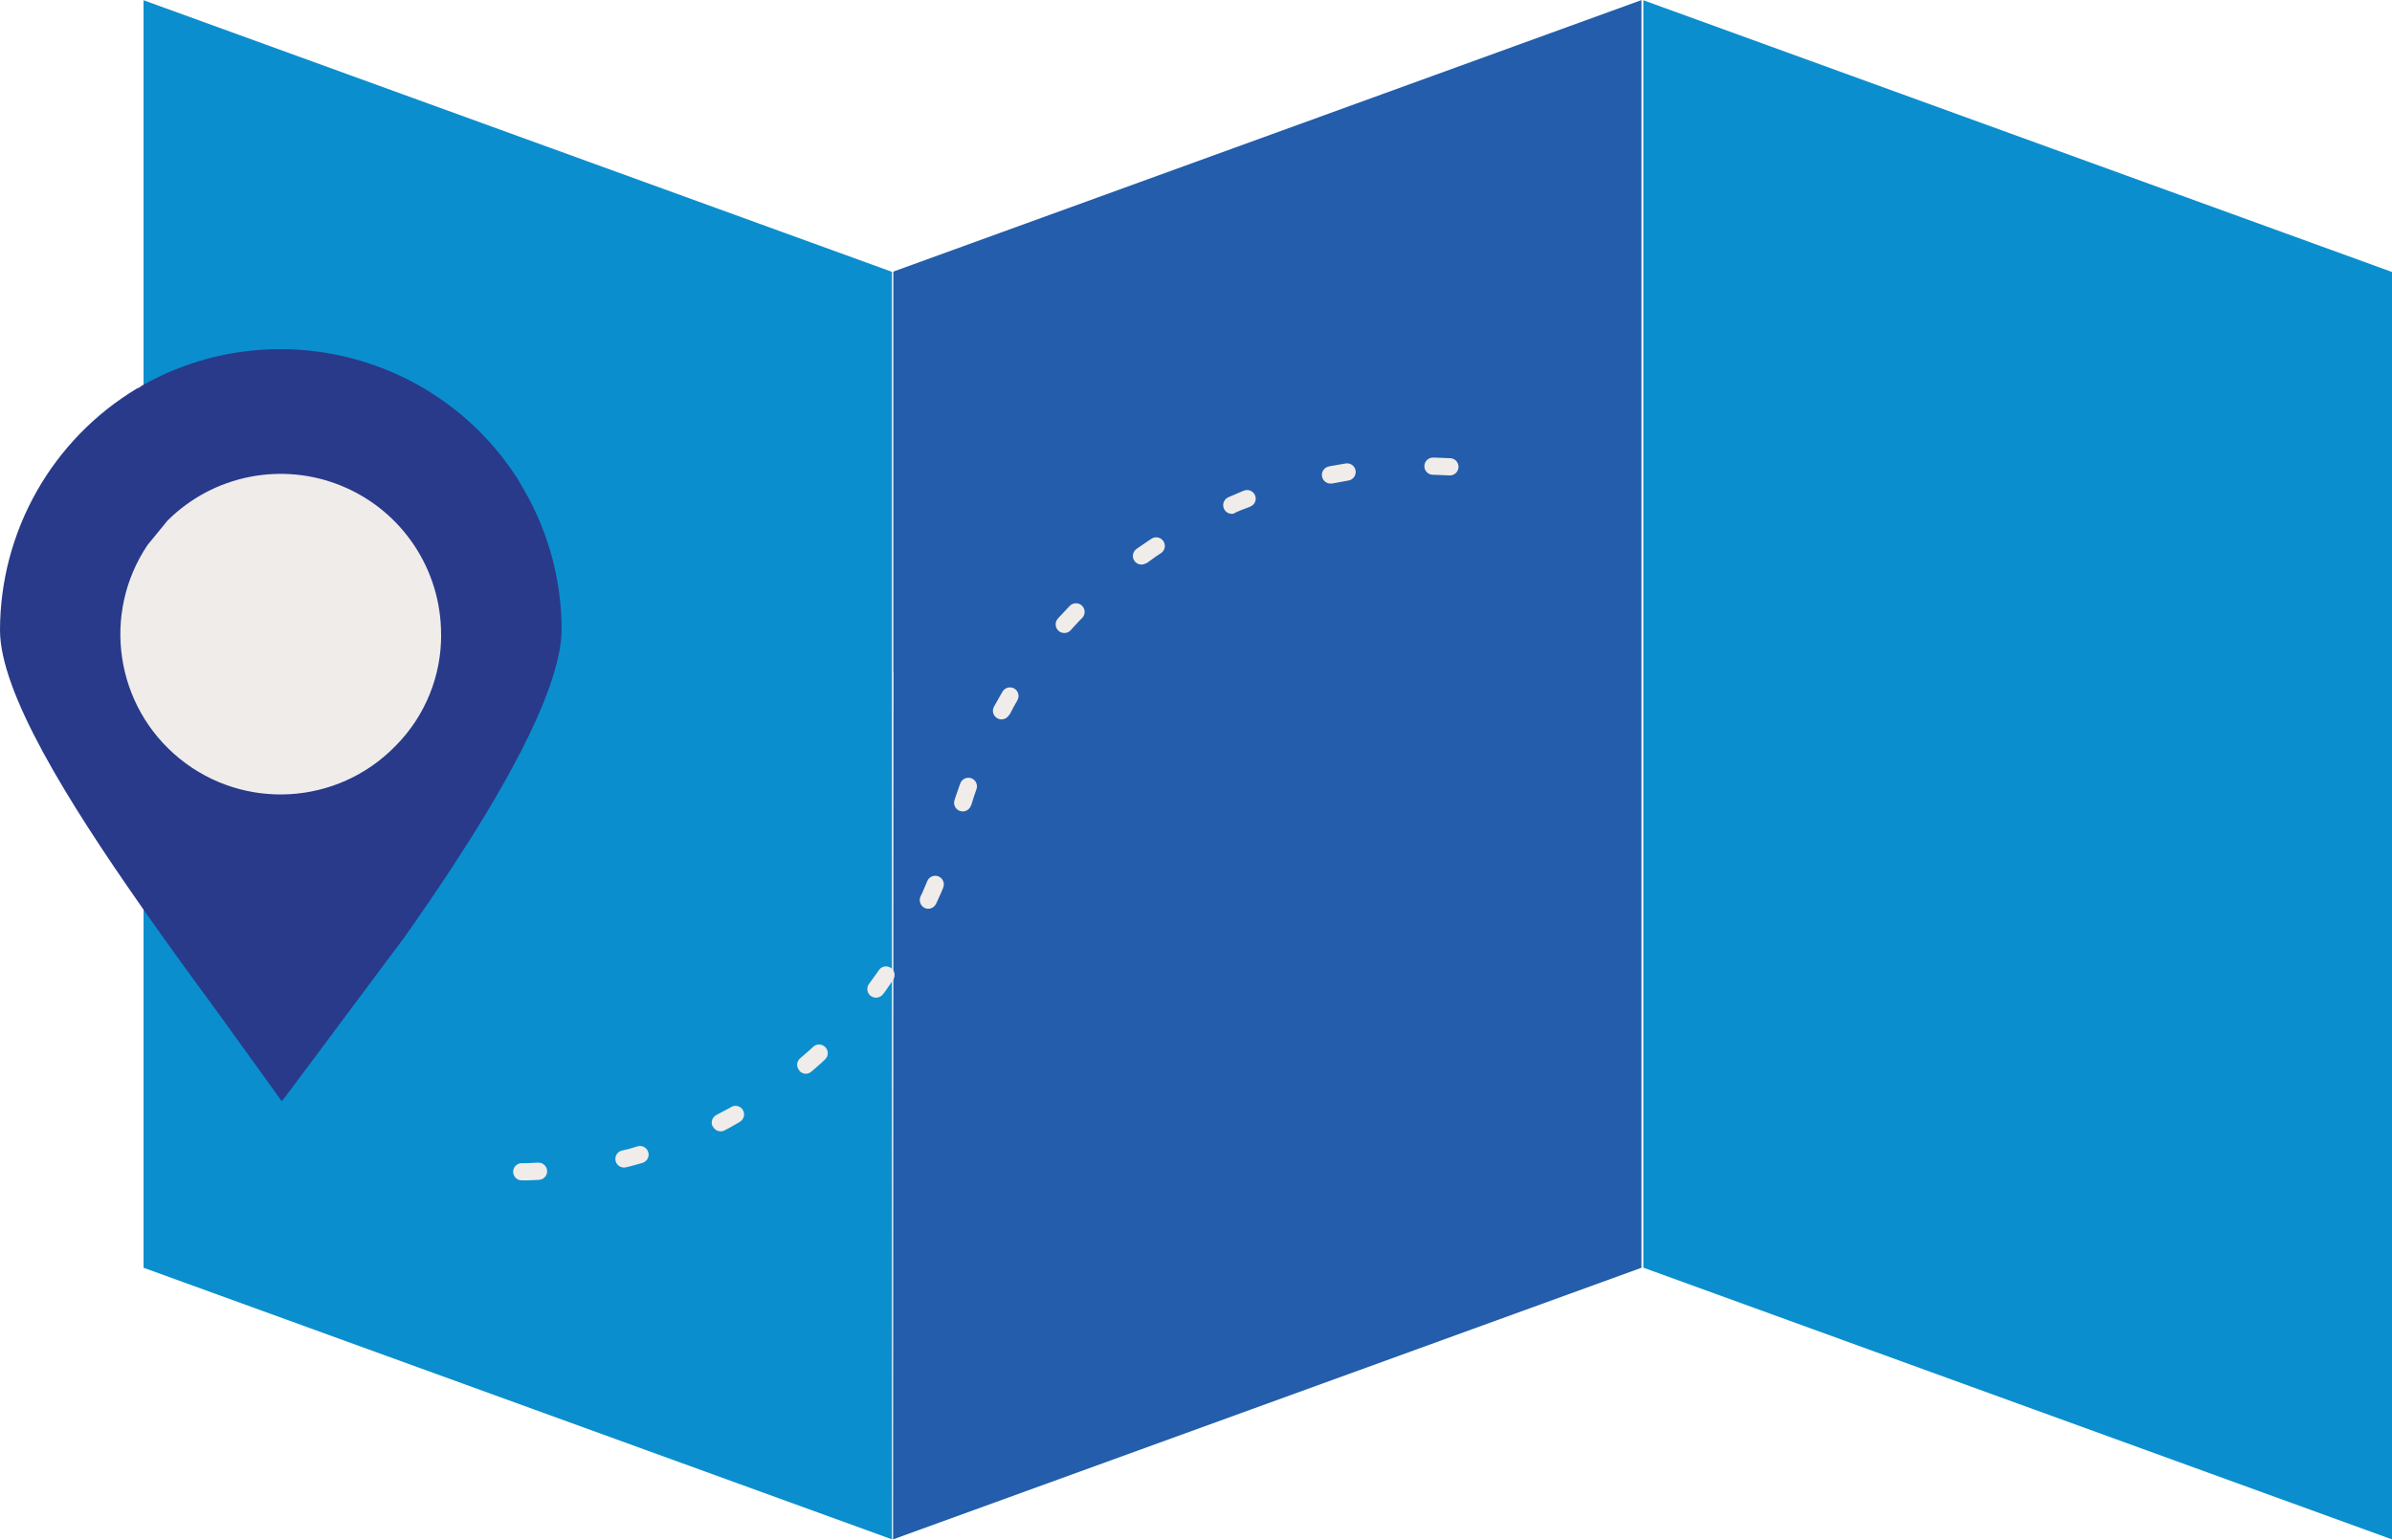
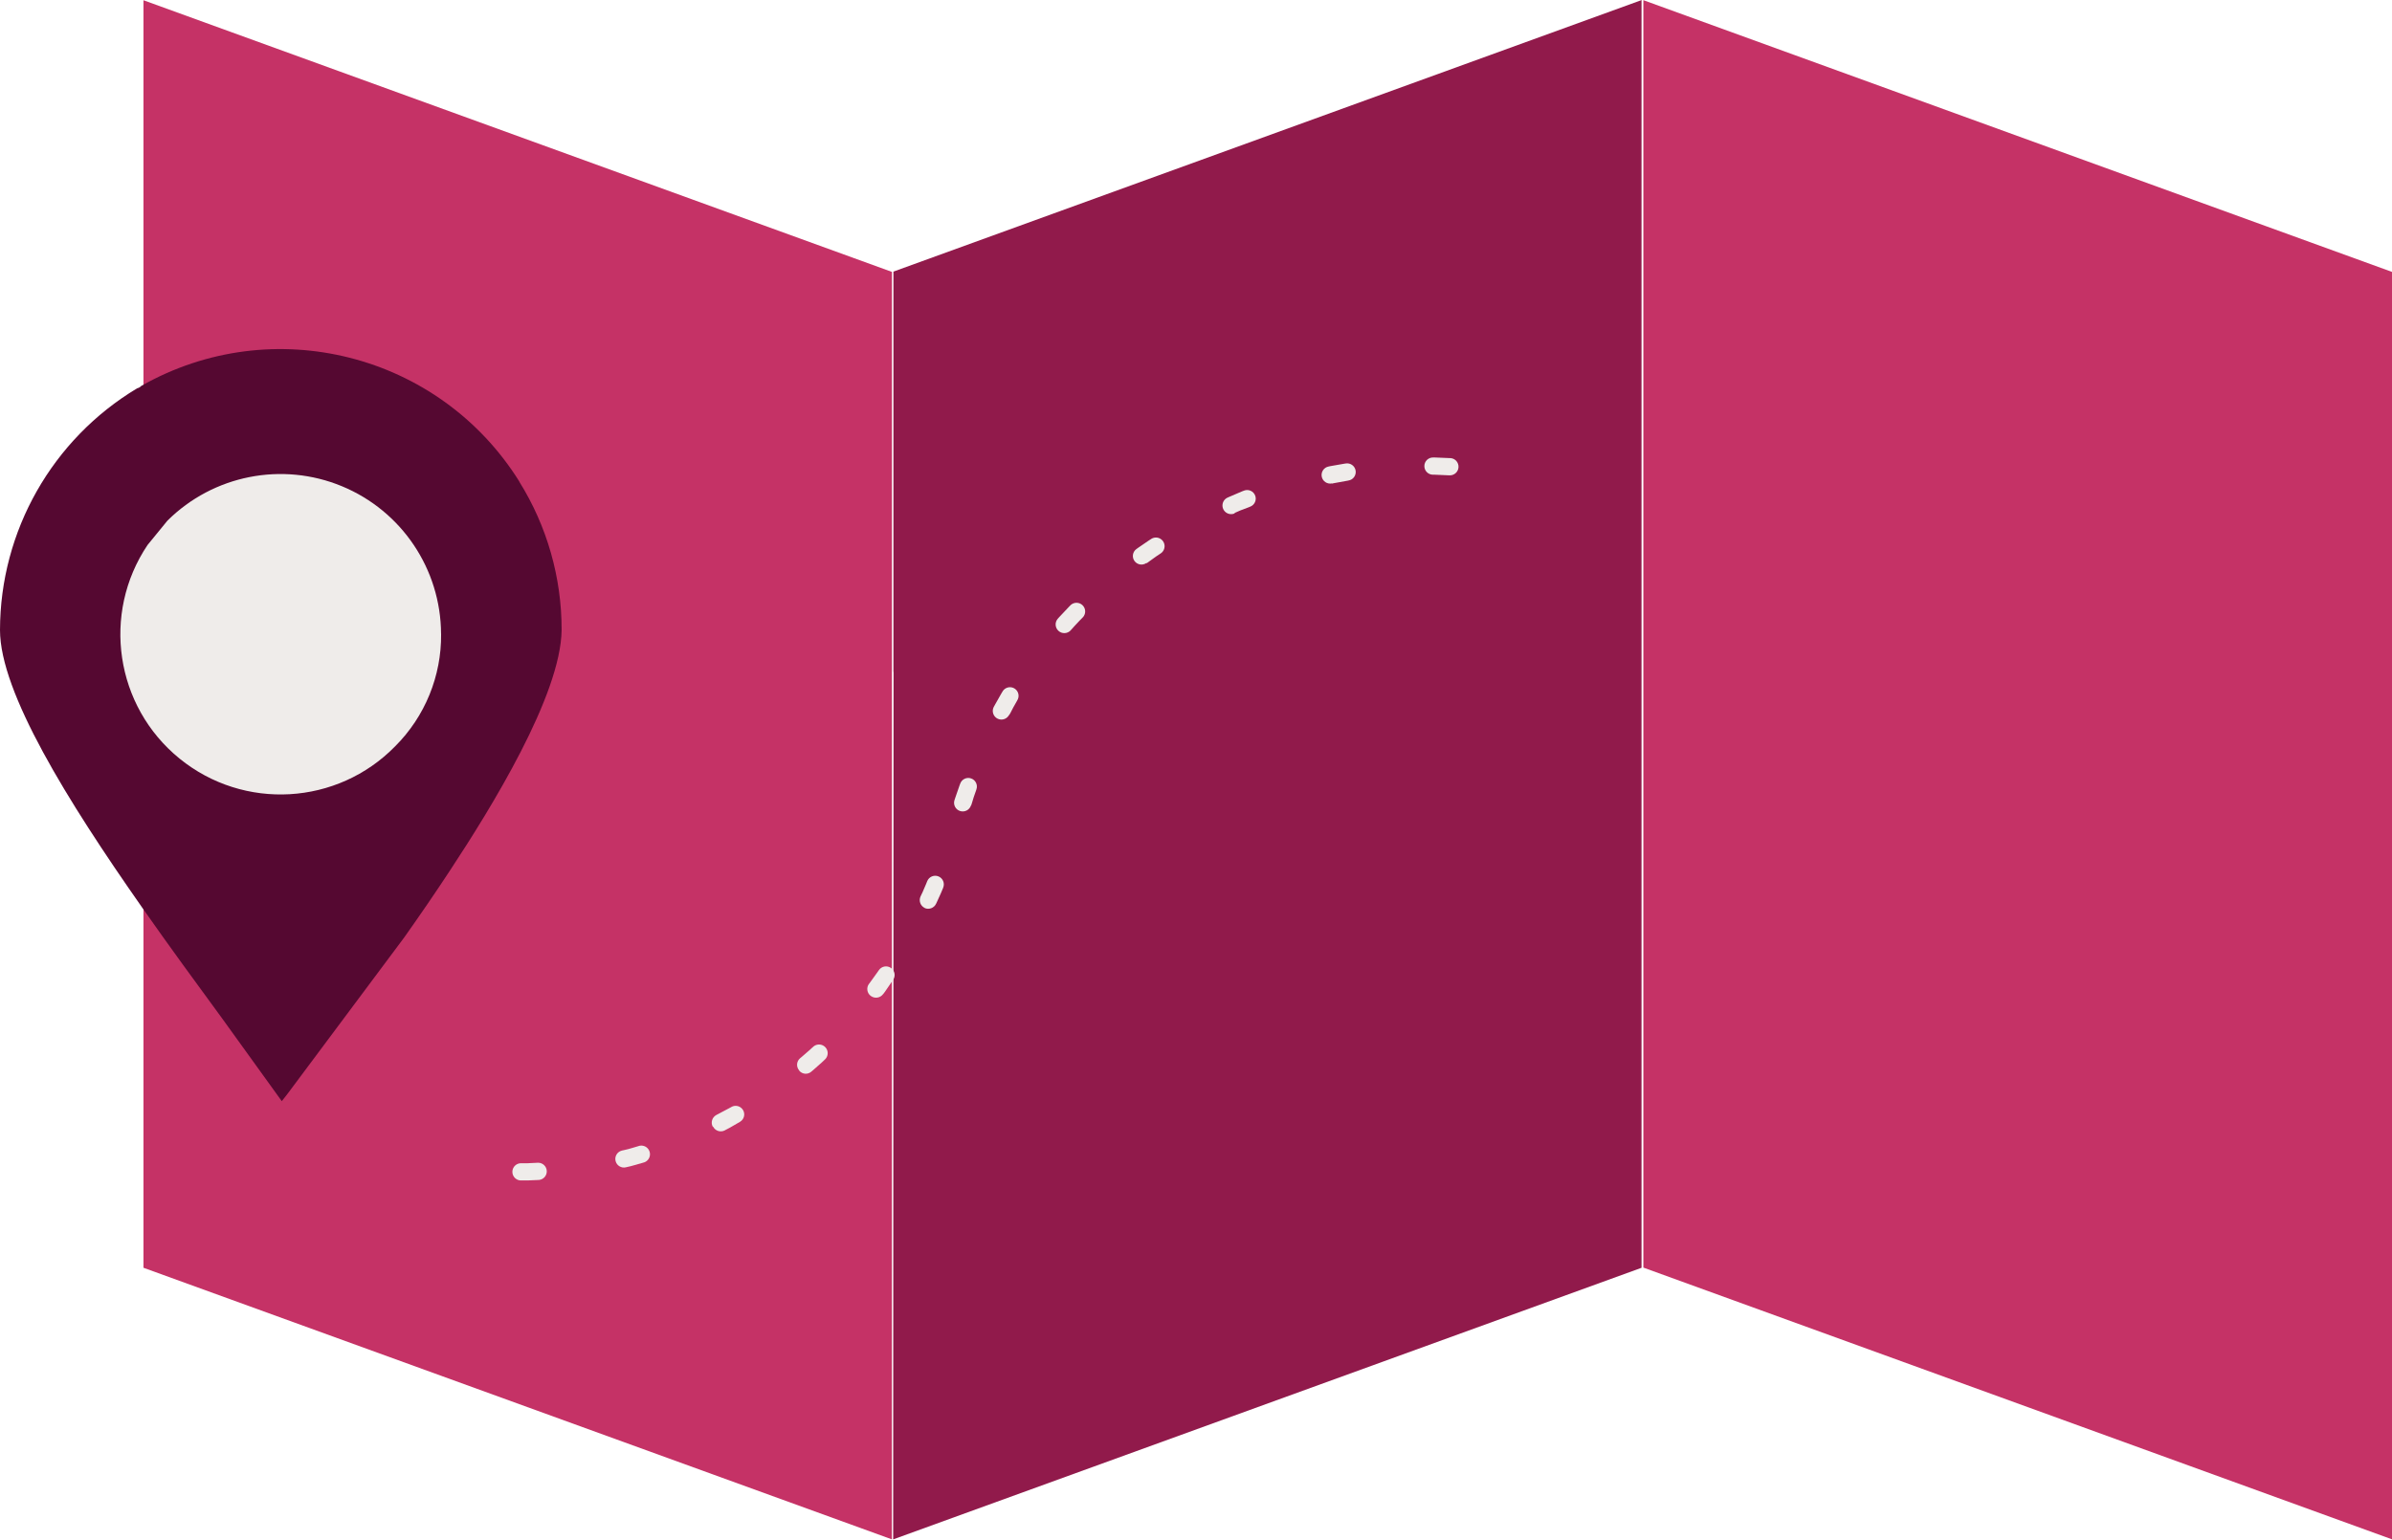
- <svg xmlns="http://www.w3.org/2000/svg" width="101.411" height="65.283" viewBox="0 0 101.411 65.283">
-   <g id="_13" data-name="13" transform="translate(-34.571 -699.272)">
-     <path id="Path_1" data-name="Path 1" d="M91.591,718.061a.365.365,0,1,1,.016-.73h.075l.649.027h.022a.366.366,0,0,1-.049.73h-.016l-.622-.027Z" fill="#573d83" fill-rule="evenodd" />
-     <path id="Path_2" data-name="Path 2" d="M87.31,718.428a.366.366,0,1,1-.135-.719l.075-.016.622-.108.032-.005a.366.366,0,1,1,.108.724l-.027.005-.594.108-.076.017Z" fill="#573d83" fill-rule="evenodd" />
-     <path id="Path_3" data-name="Path 3" d="M83.2,719.693a.367.367,0,0,1-.287-.676l.022-.011.567-.243.087-.032a.364.364,0,1,1,.259.681l-.081.032-.34.13-.227.1-.022.011Z" fill="#573d83" fill-rule="evenodd" />
-     <path id="Path_4" data-name="Path 4" d="M79.451,721.8a.365.365,0,0,1-.422-.6l.1-.07.411-.281.1-.065a.367.367,0,0,1,.4.611l-.194.13-.39.281Z" fill="#573d83" fill-rule="evenodd" />
-     <path id="Path_5" data-name="Path 5" d="M76.24,724.655a.367.367,0,0,1-.541-.5l.055-.06.432-.459.027-.027a.367.367,0,1,1,.524.513l-.108.108-.243.26-.081.092-.054.059Z" fill="#573d83" fill-rule="evenodd" />
-     <path id="Path_6" data-name="Path 6" d="M72.449,727.767l-.016,36.787,31.729-11.518V699.287l.011-.015L72.444,710.79v16.988c0-.005,0-.005,0-.011" fill="#235dab" fill-rule="evenodd" />
-     <path id="Path_7" data-name="Path 7" d="M73.87,727.524" fill="#231f5a" fill-rule="evenodd" />
-     <path id="Path_8" data-name="Path 8" d="M72.013,732.081a.366.366,0,0,1-.7-.221l.038-.114.173-.5.033-.087a.364.364,0,1,1,.686.244l-.027.081-.086.248-.076.249-.038.113Z" fill="#573d83" fill-rule="evenodd" />
-     <path id="Path_9" data-name="Path 9" d="M70.056,736.432a.37.37,0,0,1-.184-.486l.038-.081.054-.114.146-.34.049-.119a.364.364,0,1,1,.675.275v.006l-.1.238-.162.356-.038.081a.37.37,0,0,1-.486.184Z" fill="#573d83" fill-rule="evenodd" />
-     <path id="Path_10" data-name="Path 10" d="M67.764,740.162a.37.37,0,0,1-.075-.514l.01-.011.352-.486.059-.086a.365.365,0,0,1,.6.416l-.059.086-.281.411-.076.1-.011.011a.369.369,0,0,1-.513.076Z" fill="#573d83" fill-rule="evenodd" />
-     <path id="Path_11" data-name="Path 11" d="M64.732,743.318a.36.36,0,0,1,.038-.513l.07-.06.346-.3.086-.081.033-.027a.367.367,0,1,1,.5.535l-.033.032-.086.081-.368.324-.07.06a.357.357,0,0,1-.514-.038Z" fill="#573d83" fill-rule="evenodd" />
-     <path id="Path_12" data-name="Path 12" d="M61.062,745.7a.366.366,0,0,1,.157-.492l.016-.011.513-.27.1-.054.005-.005a.364.364,0,0,1,.362.632l-.011.005-.41.238-.206.108-.016.011a.366.366,0,0,1-.492-.157Z" fill="#573d83" fill-rule="evenodd" />
-     <path id="Path_13" data-name="Path 13" d="M57.268,746.707l.227-.054.34-.1.07-.022a.366.366,0,0,1,.206.7l-.3.087-.238.064-.119.027-.065.017a.365.365,0,0,1-.178-.708l.065-.017Z" fill="#573d83" fill-rule="evenodd" />
-     <path id="Path_14" data-name="Path 14" d="M53.079,747.253H53.2l.356-.016.108-.005a.365.365,0,1,1,.038.729l-.113.006-.373.016h-.26a.365.365,0,0,1,0-.73Z" fill="#573d83" fill-rule="evenodd" />
-     <path id="Path_15" data-name="Path 15" d="M72.386,710.8,40.657,699.282v53.753l31.729,11.518Z" fill="#0b8ece" fill-rule="evenodd" />
-     <path id="Path_16" data-name="Path 16" d="M56.592,719.7a11.939,11.939,0,0,0-16.032-4.059.326.326,0,0,1-.173.1,11.981,11.981,0,0,0-5.816,10.254c0,2.637,2.854,7.237,6,11.729l.032.048c1.124,1.606,2.292,3.2,3.373,4.676l2.54,3.524.222-.281,4.973-6.665c.675-.956,1.329-1.908,1.935-2.832,1.746-2.648,4.7-7.427,4.735-10.2a11.851,11.851,0,0,0-1.8-6.292Z" fill="#283a89" fill-rule="evenodd" />
-     <path id="Path_17" data-name="Path 17" d="M53.273,726.156a6.638,6.638,0,0,1-1.946,4.762,6.794,6.794,0,0,1-10.5-8.535l.844-1.032a6.8,6.8,0,0,1,11.6,4.8Z" fill="#efecea" fill-rule="evenodd" />
-     <path id="Path_18" data-name="Path 18" d="M135.982,710.806l-31.74-11.524v53.749l31.74,11.524Z" fill="#0b8ece" fill-rule="evenodd" />
-     <path id="Path_19" data-name="Path 19" d="M95.315,719.407a.365.365,0,1,1,.016-.73h.076l.648.027h.022a.366.366,0,0,1-.049.73h-.016l-.622-.027Z" fill="#efecea" fill-rule="evenodd" />
-     <path id="Path_20" data-name="Path 20" d="M91.034,719.775a.366.366,0,0,1-.135-.719l.075-.017.622-.108.032-.005a.366.366,0,1,1,.108.724l-.027.006-.594.108-.076.016Z" fill="#efecea" fill-rule="evenodd" />
-     <path id="Path_21" data-name="Path 21" d="M86.926,721.039a.367.367,0,0,1-.287-.675l.022-.011.568-.243.086-.033a.364.364,0,1,1,.259.681l-.081.033-.34.129-.227.1-.022.01Z" fill="#efecea" fill-rule="evenodd" />
-     <path id="Path_22" data-name="Path 22" d="M83.175,723.147a.364.364,0,1,1-.422-.594l.1-.071.411-.281.1-.064a.366.366,0,1,1,.4.61l-.194.13-.389.281Z" fill="#efecea" fill-rule="evenodd" />
-     <path id="Path_23" data-name="Path 23" d="M79.964,726a.367.367,0,1,1-.54-.5l.054-.06.432-.459.027-.027a.367.367,0,0,1,.524.513l-.108.109-.243.259-.081.092-.054.059Z" fill="#efecea" fill-rule="evenodd" />
-     <path id="Path_24" data-name="Path 24" d="M75.737,733.428a.366.366,0,0,1-.7-.222l.037-.114.173-.5.033-.086a.364.364,0,1,1,.686.243l-.027.081-.086.249-.076.248-.038.114Z" fill="#efecea" fill-rule="evenodd" />
-     <path id="Path_25" data-name="Path 25" d="M77.354,729.587a.365.365,0,1,1-.645-.344l.057-.1.26-.459.047-.079a.364.364,0,0,1,.632.363l-.041.075-.13.229-.119.231-.058.1Z" fill="#efecea" fill-rule="evenodd" />
-     <path id="Path_26" data-name="Path 26" d="M73.78,737.779a.371.371,0,0,1-.184-.487l.038-.081.054-.113.146-.341.049-.119a.365.365,0,1,1,.676.276v.005l-.1.238-.162.357-.038.081a.37.37,0,0,1-.486.184Z" fill="#efecea" fill-rule="evenodd" />
-     <path id="Path_27" data-name="Path 27" d="M71.488,741.508a.368.368,0,0,1-.075-.513l.011-.011.351-.487.059-.086a.365.365,0,1,1,.6.416l-.059.087-.281.41-.076.1-.011.01a.368.368,0,0,1-.513.076Z" fill="#efecea" fill-rule="evenodd" />
-     <path id="Path_28" data-name="Path 28" d="M68.456,744.665a.362.362,0,0,1,.038-.514l.07-.059.346-.3.087-.081.032-.027a.367.367,0,1,1,.5.535l-.033.032-.086.082-.368.324-.07.059a.356.356,0,0,1-.513-.038Z" fill="#efecea" fill-rule="evenodd" />
-     <path id="Path_29" data-name="Path 29" d="M64.786,747.048a.365.365,0,0,1,.157-.491l.016-.011.514-.271.1-.054,0-.005a.364.364,0,1,1,.362.632l-.01.006-.411.238-.206.108-.016.011a.368.368,0,0,1-.492-.157Z" fill="#efecea" fill-rule="evenodd" />
-     <path id="Path_30" data-name="Path 30" d="M60.992,748.054l.227-.054.34-.1.07-.021a.366.366,0,0,1,.206.7l-.3.087-.238.065-.119.027-.064.016a.365.365,0,1,1-.179-.708l.065-.016Z" fill="#efecea" fill-rule="evenodd" />
-     <path id="Path_31" data-name="Path 31" d="M56.8,748.6h.119l.356-.017.108-.005a.365.365,0,1,1,.038.73l-.113.005-.373.016h-.26a.365.365,0,0,1-.005-.729Z" fill="#efecea" fill-rule="evenodd" />
+ <svg xmlns="http://www.w3.org/2000/svg" width="101.41" height="65.283" viewBox="0 0 101.41 65.283">
+   <g id="category_51000018710" transform="translate(-108.618 -275.869)">
+     <path id="Path_1209" data-name="Path 1209" d="M5125.637,294.657a.365.365,0,1,1,.016-.729h.076l.649.027h.021a.366.366,0,1,1-.048.73h-.017l-.621-.028Z" transform="translate(-4960)" fill="#573d83" fill-rule="evenodd" />
+     <path id="Path_1210" data-name="Path 1210" d="M5121.356,295.025a.366.366,0,0,1-.135-.719l.076-.016.621-.108.033-.006a.366.366,0,0,1,.108.725l-.027.005-.6.108-.075.016Z" transform="translate(-4960)" fill="#573d83" fill-rule="evenodd" />
+     <path id="Path_1211" data-name="Path 1211" d="M5117.248,296.29a.367.367,0,0,1-.286-.676l.021-.011.568-.243.086-.032a.364.364,0,1,1,.26.681l-.081.032-.341.13-.227.1-.021.011Z" transform="translate(-4960)" fill="#573d83" fill-rule="evenodd" />
+     <path id="Path_1212" data-name="Path 1212" d="M5113.5,298.4a.364.364,0,1,1-.421-.6l.1-.07.411-.281.1-.065a.367.367,0,0,1,.406.611l-.195.13-.389.281Z" transform="translate(-4960)" fill="#573d83" fill-rule="evenodd" />
+     <path id="Path_1213" data-name="Path 1213" d="M5110.287,301.252a.368.368,0,0,1-.541-.5l.054-.059.432-.459.027-.027a.367.367,0,0,1,.525.513l-.108.108-.244.26-.081.091-.054.06Z" transform="translate(-4960)" fill="#573d83" fill-rule="evenodd" />
+     <path id="Path_1214" data-name="Path 1214" d="M5106.5,304.364l-.016,36.787,31.728-11.518V275.884l.011-.015-31.728,11.518v16.988c0-.005,0-.005,0-.011" transform="translate(-4960)" fill="#911a4b" fill-rule="evenodd" />
+     <path id="Path_1215" data-name="Path 1215" d="M5107.916,304.121" transform="translate(-4960)" fill="#25215a" fill-rule="evenodd" />
+     <path id="Path_1216" data-name="Path 1216" d="M5106.059,308.678a.366.366,0,1,1-.7-.222l.038-.113.173-.5.032-.087a.364.364,0,0,1,.687.243l-.027.081-.087.249-.075.249-.038.113Z" transform="translate(-4960)" fill="#573d83" fill-rule="evenodd" />
+     <path id="Path_1217" data-name="Path 1217" d="M5104.1,313.029a.37.37,0,0,1-.184-.486l.038-.081.054-.114.146-.34.048-.119a.365.365,0,0,1,.676.275v.006l-.1.238-.163.356-.037.081a.371.371,0,0,1-.487.184Z" transform="translate(-4960)" fill="#573d83" fill-rule="evenodd" />
+     <path id="Path_1218" data-name="Path 1218" d="M5101.811,316.759a.37.37,0,0,1-.076-.514l.011-.011.351-.486.06-.087a.365.365,0,0,1,.6.417l-.06.086-.281.411-.076.1-.01.011a.37.37,0,0,1-.514.076Z" transform="translate(-4960)" fill="#573d83" fill-rule="evenodd" />
+     <path id="Path_1219" data-name="Path 1219" d="M5098.778,319.915a.362.362,0,0,1,.038-.513l.071-.06.346-.3.086-.082.032-.027a.368.368,0,0,1,.5.536l-.032.032-.087.081-.367.324-.071.06a.356.356,0,0,1-.513-.038Z" transform="translate(-4960)" fill="#573d83" fill-rule="evenodd" />
+     <path id="Path_1220" data-name="Path 1220" d="M5095.108,322.3a.368.368,0,0,1,.157-.492l.016-.011.514-.27.1-.054.006,0a.364.364,0,1,1,.362.632l-.011.005-.411.238-.205.108-.016.011a.366.366,0,0,1-.492-.157Z" transform="translate(-4960)" fill="#573d83" fill-rule="evenodd" />
+     <path id="Path_1221" data-name="Path 1221" d="M5091.314,323.3l.227-.054.341-.1.07-.022a.366.366,0,0,1,.205.7l-.3.086-.238.065-.119.027-.065.017a.366.366,0,0,1-.178-.709l.064-.016Z" transform="translate(-4960)" fill="#573d83" fill-rule="evenodd" />
+     <path id="Path_1222" data-name="Path 1222" d="M5087.125,323.85h.119l.357-.016.108-.005a.365.365,0,1,1,.038.729l-.114.006-.373.016H5087a.365.365,0,1,1-.006-.73Z" transform="translate(-4960)" fill="#573d83" fill-rule="evenodd" />
+     <path id="Path_1223" data-name="Path 1223" d="M5106.432,287.4,5074.7,275.879v53.753l31.729,11.518Z" transform="translate(-4960)" fill="#c53266" fill-rule="evenodd" />
+     <path id="Path_1224" data-name="Path 1224" d="M5090.638,296.294a11.939,11.939,0,0,0-16.031-4.059.33.33,0,0,1-.173.1,11.98,11.98,0,0,0-5.816,10.253c0,2.638,2.854,7.238,6,11.73l.033.048c1.124,1.606,2.291,3.2,3.373,4.676l2.54,3.524.222-.281,4.972-6.665c.676-.956,1.33-1.908,1.935-2.832,1.746-2.649,4.7-7.427,4.735-10.2a11.848,11.848,0,0,0-1.794-6.292Z" transform="translate(-4960)" fill="#550831" fill-rule="evenodd" />
+     <path id="Path_1225" data-name="Path 1225" d="M5087.319,302.753a6.638,6.638,0,0,1-1.945,4.762,6.794,6.794,0,0,1-10.5-8.535l.843-1.032a6.805,6.805,0,0,1,11.6,4.8Z" transform="translate(-4960)" fill="#efecea" fill-rule="evenodd" />
+     <path id="Path_1226" data-name="Path 1226" d="M5170.028,287.4l-31.739-11.524v53.749l31.739,11.524Z" transform="translate(-4960)" fill="#c53266" fill-rule="evenodd" />
+     <path id="Path_1227" data-name="Path 1227" d="M5129.361,296a.365.365,0,0,1,.017-.73h.075l.649.027h.021a.366.366,0,0,1-.048.73h-.016l-.622-.027Z" transform="translate(-4960)" fill="#efecea" fill-rule="evenodd" />
+     <path id="Path_1228" data-name="Path 1228" d="M5125.08,296.371a.365.365,0,1,1-.135-.718l.076-.017.622-.108.032-.005a.366.366,0,0,1,.108.724l-.027.006-.595.108-.075.016Z" transform="translate(-4960)" fill="#efecea" fill-rule="evenodd" />
+     <path id="Path_1229" data-name="Path 1229" d="M5120.972,297.636a.367.367,0,1,1-.286-.675l.022-.011.567-.243.087-.033a.364.364,0,1,1,.259.681l-.081.033-.341.129-.227.1-.021.01Z" transform="translate(-4960)" fill="#efecea" fill-rule="evenodd" />
+     <path id="Path_1230" data-name="Path 1230" d="M5117.221,299.744a.364.364,0,1,1-.421-.594l.1-.071.411-.281.1-.065a.367.367,0,1,1,.406.611l-.195.13-.389.281Z" transform="translate(-4960)" fill="#efecea" fill-rule="evenodd" />
+     <path id="Path_1231" data-name="Path 1231" d="M5114.011,302.6a.367.367,0,1,1-.541-.5l.054-.06.433-.459.027-.027a.367.367,0,1,1,.524.513l-.108.108-.243.26-.081.092-.055.059Z" transform="translate(-4960)" fill="#efecea" fill-rule="evenodd" />
+     <path id="Path_1232" data-name="Path 1232" d="M5109.783,310.024a.366.366,0,0,1-.7-.221l.038-.114.173-.5.032-.086a.364.364,0,0,1,.687.243l-.027.081-.087.249-.075.248-.038.114Z" transform="translate(-4960)" fill="#efecea" fill-rule="evenodd" />
+     <path id="Path_1233" data-name="Path 1233" d="M5111.4,306.184a.366.366,0,1,1-.646-.344l.058-.105.259-.458.048-.079a.364.364,0,1,1,.631.363l-.041.075-.13.229-.119.231-.058.1Z" transform="translate(-4960)" fill="#efecea" fill-rule="evenodd" />
+     <path id="Path_1234" data-name="Path 1234" d="M5107.827,314.376a.371.371,0,0,1-.184-.487l.038-.081.054-.113.146-.341.048-.119a.365.365,0,0,1,.676.276v.005l-.1.238-.162.357-.038.081a.371.371,0,0,1-.487.184Z" transform="translate(-4960)" fill="#efecea" fill-rule="evenodd" />
+     <path id="Path_1235" data-name="Path 1235" d="M5105.535,318.105a.368.368,0,0,1-.076-.513l.011-.011.351-.487.06-.086a.365.365,0,1,1,.6.416l-.06.086-.281.411-.075.1-.011.01a.369.369,0,0,1-.514.076Z" transform="translate(-4960)" fill="#efecea" fill-rule="evenodd" />
+     <path id="Path_1236" data-name="Path 1236" d="M5102.5,321.262a.362.362,0,0,1,.037-.514l.071-.059.346-.3.086-.081.033-.027a.367.367,0,1,1,.5.535l-.032.032-.087.081-.367.325-.07.059a.358.358,0,0,1-.514-.038Z" transform="translate(-4960)" fill="#efecea" fill-rule="evenodd" />
+     <path id="Path_1237" data-name="Path 1237" d="M5098.833,323.645a.367.367,0,0,1,.156-.492l.017-.01.513-.271.1-.054.006-.005a.364.364,0,1,1,.362.632l-.011.006-.411.238-.205.108-.016.01a.366.366,0,0,1-.492-.156Z" transform="translate(-4960)" fill="#efecea" fill-rule="evenodd" />
+     <path id="Path_1238" data-name="Path 1238" d="M5095.038,324.651l.227-.054.341-.1.07-.021a.366.366,0,1,1,.205.7l-.3.087-.238.065-.119.027-.065.016a.365.365,0,1,1-.178-.708l.065-.016Z" transform="translate(-4960)" fill="#efecea" fill-rule="evenodd" />
+     <path id="Path_1239" data-name="Path 1239" d="M5090.849,325.2h.119l.357-.017.108-.005a.366.366,0,0,1,.038.73l-.114.005-.373.016h-.259a.365.365,0,1,1,0-.729Z" transform="translate(-4960)" fill="#efecea" fill-rule="evenodd" />
  </g>
</svg>
